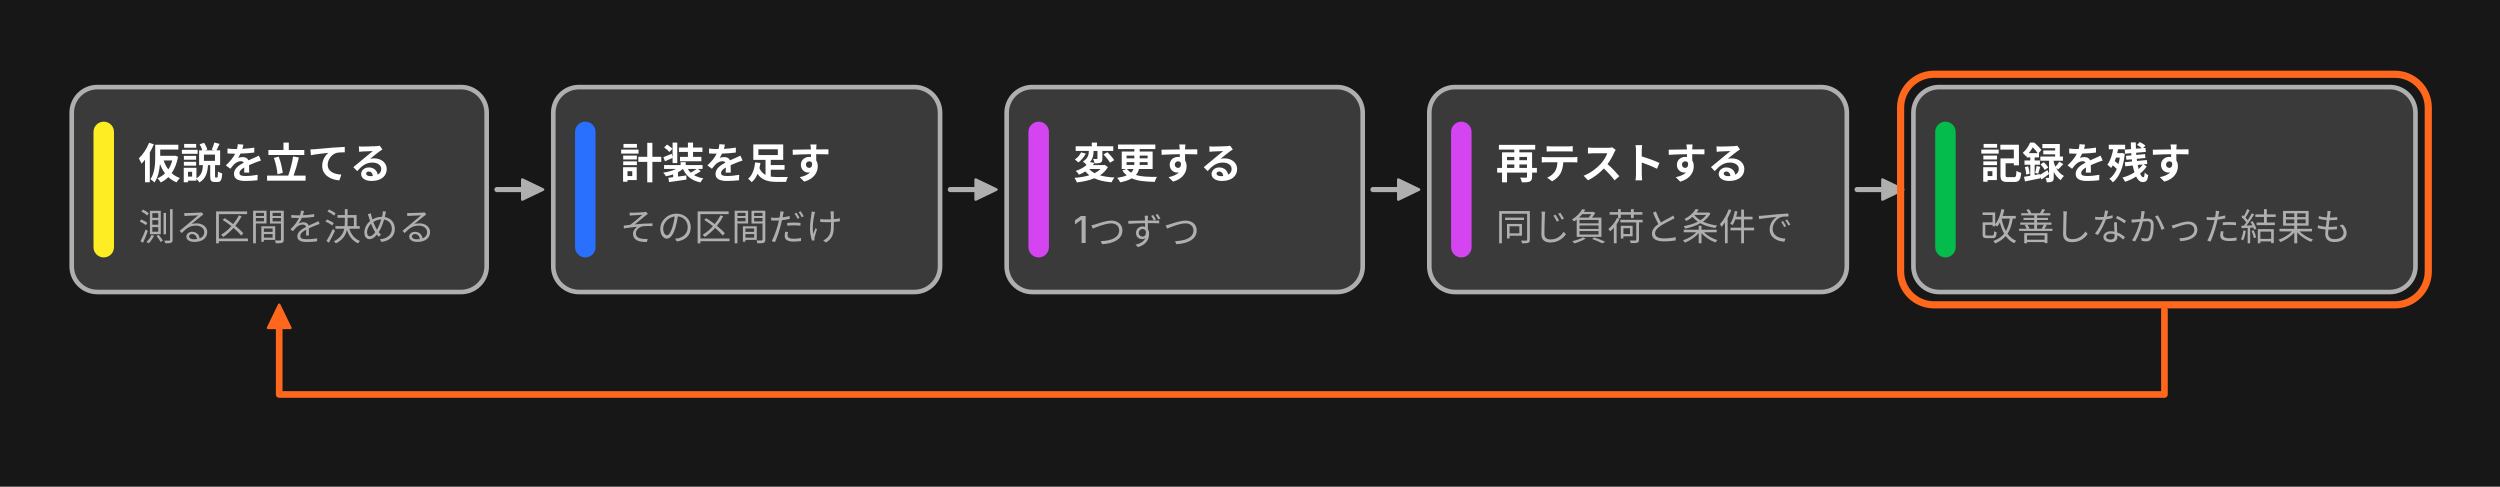
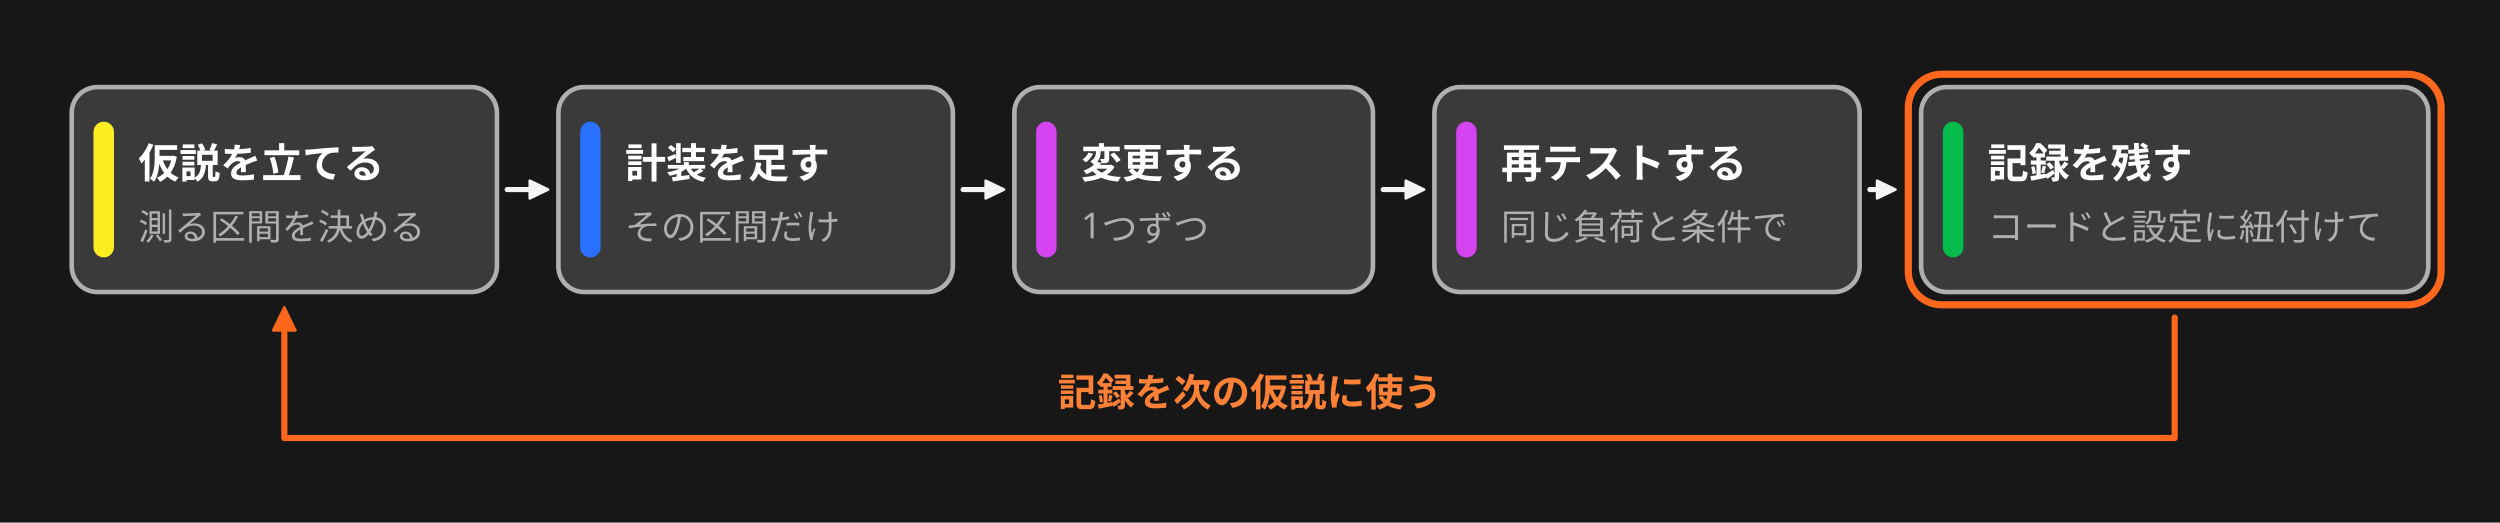
- <svg xmlns="http://www.w3.org/2000/svg" viewBox="0 0 976 190" width="976" height="190">
+ <svg xmlns="http://www.w3.org/2000/svg" viewBox="0 0 976 204" width="976" height="204">
  <style>
    text { font-feature-settings: 'palt' 1; }
    .mono { font-variant-ligatures: none; font-feature-settings: 'liga' 0, 'calt' 0; }
  </style>
-   <rect data-bg="canvas" x="0" y="0" width="976" height="190" fill="#171717" />
+   <rect data-bg="canvas" x="0" y="0" width="976" height="204" fill="#171717" />
  <g transform="translate(28, 26)">
-     <rect data-role="node" x="0" y="8" width="162" height="80" rx="10" stroke="#AFAFAF" stroke-width="1.8" stroke-linecap="round" stroke-linejoin="round" fill="#3A3A3A" />
+     <rect data-role="node" x="0" y="8" width="166" height="80" rx="10" stroke="#AFAFAF" stroke-width="1.8" stroke-linecap="round" stroke-linejoin="round" fill="#3A3A3A" />
    <rect data-role="band" x="9" y="22" width="7" height="52" rx="3.5" stroke="#FFED23" stroke-width="1" stroke-linecap="round" stroke-linejoin="round" fill="#FFED23" />
-     <text text-anchor="start" dominant-baseline="central" data-box="22,8,136,80">
+     <text text-anchor="start" dominant-baseline="central" data-box="22,8,140,80">
      <tspan x="26" y="36.5">
-         <tspan font-family="Poppins, 'IBM Plex Sans JP', sans-serif" font-size="16.5" font-weight="700" fill="#FFFFFF">仮説を立てる</tspan>
+         <tspan font-family="'IBM Plex Sans', 'IBM Plex Sans JP', sans-serif" font-size="16" font-weight="700" fill="#FFFFFF">仮説を立てる</tspan>
      </tspan>
      <tspan x="26" y="61.5">
-         <tspan font-family="Inter, 'IBM Plex Sans JP', sans-serif" font-size="14.5" font-weight="500" fill="#AFAFAF">測る区間を決める</tspan>
+         <tspan font-family="'IBM Plex Sans', 'IBM Plex Sans JP', sans-serif" font-size="14" font-weight="500" fill="#AFAFAF">測る区間を決める</tspan>
      </tspan>
    </text>
-     <line x1="166" y1="48" x2="176.8" y2="48" stroke="#AFAFAF" stroke-width="2" stroke-linecap="round" stroke-linejoin="round" fill="none" />
-     <polygon points="184,48 175.9,51.91 175.9,44.09" stroke="#AFAFAF" stroke-width="1" stroke-linecap="round" stroke-linejoin="round" fill="#AFAFAF" />
-     <rect data-role="node" x="188" y="8" width="151" height="80" rx="10" stroke="#AFAFAF" stroke-width="1.8" stroke-linecap="round" stroke-linejoin="round" fill="#3A3A3A" />
-     <rect data-role="band" x="197" y="22" width="7" height="52" rx="3.5" stroke="#2970FF" stroke-width="1" stroke-linecap="round" stroke-linejoin="round" fill="#2970FF" />
-     <text text-anchor="start" dominant-baseline="central" data-box="210,8,125,80">
-       <tspan x="214" y="36.5">
-         <tspan font-family="Poppins, 'IBM Plex Sans JP', sans-serif" font-size="16.5" font-weight="700" fill="#FFFFFF">計装を足す</tspan>
+     <line x1="170" y1="48" x2="179.6" y2="48" stroke="#F4F4F4" stroke-width="2" stroke-linecap="round" stroke-linejoin="round" fill="none" />
+     <polygon points="186,48 178.8,51.48 178.8,44.52" stroke="#F4F4F4" stroke-width="1" stroke-linecap="round" stroke-linejoin="round" fill="#F4F4F4" />
+     <rect data-role="node" x="190" y="8" width="154" height="80" rx="10" stroke="#AFAFAF" stroke-width="1.8" stroke-linecap="round" stroke-linejoin="round" fill="#3A3A3A" />
+     <rect data-role="band" x="199" y="22" width="7" height="52" rx="3.5" stroke="#2970FF" stroke-width="1" stroke-linecap="round" stroke-linejoin="round" fill="#2970FF" />
+     <text text-anchor="start" dominant-baseline="central" data-box="212,8,128,80">
+       <tspan x="216" y="36.5">
+         <tspan font-family="'IBM Plex Sans', 'IBM Plex Sans JP', sans-serif" font-size="16" font-weight="700" fill="#FFFFFF">計装を足す</tspan>
      </tspan>
-       <tspan x="214" y="61.5">
-         <tspan font-family="Inter, 'IBM Plex Sans JP', sans-serif" font-size="14.5" font-weight="500" fill="#AFAFAF">その区間だけ</tspan>
+       <tspan x="216" y="61.5">
+         <tspan font-family="'IBM Plex Sans', 'IBM Plex Sans JP', sans-serif" font-size="14" font-weight="500" fill="#AFAFAF">その区間だけ</tspan>
      </tspan>
    </text>
-     <line x1="343" y1="48" x2="353.8" y2="48" stroke="#AFAFAF" stroke-width="2" stroke-linecap="round" stroke-linejoin="round" fill="none" />
-     <polygon points="361,48 352.9,51.91 352.9,44.09" stroke="#AFAFAF" stroke-width="1" stroke-linecap="round" stroke-linejoin="round" fill="#AFAFAF" />
-     <rect data-role="node" x="365" y="8" width="139" height="80" rx="10" stroke="#AFAFAF" stroke-width="1.8" stroke-linecap="round" stroke-linejoin="round" fill="#3A3A3A" />
-     <rect data-role="band" x="374" y="22" width="7" height="52" rx="3.5" stroke="#D444F1" stroke-width="1" stroke-linecap="round" stroke-linejoin="round" fill="#D444F1" />
-     <text text-anchor="start" dominant-baseline="central" data-box="387,8,113,80">
-       <tspan x="391" y="36.5">
-         <tspan font-family="Poppins, 'IBM Plex Sans JP', sans-serif" font-size="16.5" font-weight="700" fill="#FFFFFF">変更する</tspan>
+     <line x1="348" y1="48" x2="357.6" y2="48" stroke="#F4F4F4" stroke-width="2" stroke-linecap="round" stroke-linejoin="round" fill="none" />
+     <polygon points="364,48 356.8,51.48 356.8,44.52" stroke="#F4F4F4" stroke-width="1" stroke-linecap="round" stroke-linejoin="round" fill="#F4F4F4" />
+     <rect data-role="node" x="368" y="8" width="140" height="80" rx="10" stroke="#AFAFAF" stroke-width="1.8" stroke-linecap="round" stroke-linejoin="round" fill="#3A3A3A" />
+     <rect data-role="band" x="377" y="22" width="7" height="52" rx="3.5" stroke="#D444F1" stroke-width="1" stroke-linecap="round" stroke-linejoin="round" fill="#D444F1" />
+     <text text-anchor="start" dominant-baseline="central" data-box="390,8,114,80">
+       <tspan x="394" y="36.5">
+         <tspan font-family="'IBM Plex Sans', 'IBM Plex Sans JP', sans-serif" font-size="16" font-weight="700" fill="#FFFFFF">変更する</tspan>
      </tspan>
-       <tspan x="391" y="61.5">
-         <tspan font-family="Inter, 'IBM Plex Sans JP', sans-serif" font-size="14.5" font-weight="500" fill="#AFAFAF">1つずつ</tspan>
+       <tspan x="394" y="61.5">
+         <tspan font-family="'IBM Plex Sans', 'IBM Plex Sans JP', sans-serif" font-size="14" font-weight="500" fill="#AFAFAF">1つずつ</tspan>
      </tspan>
    </text>
-     <line x1="508" y1="48" x2="518.8" y2="48" stroke="#AFAFAF" stroke-width="2" stroke-linecap="round" stroke-linejoin="round" fill="none" />
-     <polygon points="526,48 517.9,51.91 517.9,44.09" stroke="#AFAFAF" stroke-width="1" stroke-linecap="round" stroke-linejoin="round" fill="#AFAFAF" />
-     <rect data-role="node" x="530" y="8" width="163" height="80" rx="10" stroke="#AFAFAF" stroke-width="1.8" stroke-linecap="round" stroke-linejoin="round" fill="#3A3A3A" />
-     <rect data-role="band" x="539" y="22" width="7" height="52" rx="3.5" stroke="#D444F1" stroke-width="1" stroke-linecap="round" stroke-linejoin="round" fill="#D444F1" />
-     <text text-anchor="start" dominant-baseline="central" data-box="552,8,137,80">
-       <tspan x="556" y="36.5">
-         <tspan font-family="Poppins, 'IBM Plex Sans JP', sans-serif" font-size="16.5" font-weight="700" fill="#FFFFFF">再テストする</tspan>
+     <line x1="512" y1="48" x2="521.6" y2="48" stroke="#F4F4F4" stroke-width="2" stroke-linecap="round" stroke-linejoin="round" fill="none" />
+     <polygon points="528,48 520.8,51.48 520.8,44.52" stroke="#F4F4F4" stroke-width="1" stroke-linecap="round" stroke-linejoin="round" fill="#F4F4F4" />
+     <rect data-role="node" x="532" y="8" width="166" height="80" rx="10" stroke="#AFAFAF" stroke-width="1.8" stroke-linecap="round" stroke-linejoin="round" fill="#3A3A3A" />
+     <rect data-role="band" x="541" y="22" width="7" height="52" rx="3.5" stroke="#D444F1" stroke-width="1" stroke-linecap="round" stroke-linejoin="round" fill="#D444F1" />
+     <text text-anchor="start" dominant-baseline="central" data-box="554,8,140,80">
+       <tspan x="558" y="36.5">
+         <tspan font-family="'IBM Plex Sans', 'IBM Plex Sans JP', sans-serif" font-size="16" font-weight="700" fill="#FFFFFF">再テストする</tspan>
      </tspan>
-       <tspan x="556" y="61.5">
-         <tspan font-family="Inter, 'IBM Plex Sans JP', sans-serif" font-size="14.5" font-weight="500" fill="#AFAFAF">同じ負荷と条件で</tspan>
+       <tspan x="558" y="61.5">
+         <tspan font-family="'IBM Plex Sans', 'IBM Plex Sans JP', sans-serif" font-size="14" font-weight="500" fill="#AFAFAF">同じ負荷と条件で</tspan>
      </tspan>
    </text>
-     <line x1="697" y1="48" x2="707.8" y2="48" stroke="#AFAFAF" stroke-width="2" stroke-linecap="round" stroke-linejoin="round" fill="none" />
-     <polygon points="715,48 706.9,51.91 706.9,44.09" stroke="#AFAFAF" stroke-width="1" stroke-linecap="round" stroke-linejoin="round" fill="#AFAFAF" />
-     <rect data-role="node" x="719" y="8" width="196" height="80" rx="10" stroke="#AFAFAF" stroke-width="1.8" stroke-linecap="round" stroke-linejoin="round" fill="#3A3A3A" />
-     <rect data-role="band" x="728" y="22" width="7" height="52" rx="3.5" stroke="#04BC4C" stroke-width="1" stroke-linecap="round" stroke-linejoin="round" fill="#04BC4C" />
-     <text text-anchor="start" dominant-baseline="central" data-box="741,8,170,80">
-       <tspan x="745" y="36.5">
-         <tspan font-family="Poppins, 'IBM Plex Sans JP', sans-serif" font-size="16.5" font-weight="700" fill="#FFFFFF">記録を残す</tspan>
+     <line x1="702" y1="48" x2="705.6" y2="48" stroke="#F4F4F4" stroke-width="2" stroke-linecap="round" stroke-linejoin="round" fill="none" />
+     <polygon points="712,48 704.8,51.48 704.8,44.52" stroke="#F4F4F4" stroke-width="1" stroke-linecap="round" stroke-linejoin="round" fill="#F4F4F4" />
+     <rect data-role="node" x="722" y="8" width="198" height="80" rx="10" stroke="#AFAFAF" stroke-width="1.8" stroke-linecap="round" stroke-linejoin="round" fill="#3A3A3A" />
+     <rect data-role="band" x="731" y="22" width="7" height="52" rx="3.5" stroke="#04BC4C" stroke-width="1" stroke-linecap="round" stroke-linejoin="round" fill="#04BC4C" />
+     <text text-anchor="start" dominant-baseline="central" data-box="744,8,172,80">
+       <tspan x="748" y="36.5">
+         <tspan font-family="'IBM Plex Sans', 'IBM Plex Sans JP', sans-serif" font-size="16" font-weight="700" fill="#FFFFFF">記録を残す</tspan>
      </tspan>
-       <tspan x="745" y="61.5">
-         <tspan font-family="Inter, 'IBM Plex Sans JP', sans-serif" font-size="14.5" font-weight="500" fill="#AFAFAF">改善しなかった結果も</tspan>
+       <tspan x="748" y="61.5">
+         <tspan font-family="'IBM Plex Sans', 'IBM Plex Sans JP', sans-serif" font-size="14" font-weight="500" fill="#AFAFAF">コードと設定に紐付けて</tspan>
      </tspan>
    </text>
-     <rect data-role="frame" x="714" y="3" width="206" height="90" rx="13" stroke="#FF671D" stroke-width="2.8" stroke-linecap="round" stroke-linejoin="round" fill="none" />
-     <polyline points="817,95 817,128 81,128 81,101" stroke="#FF671D" stroke-width="2.6" stroke-linecap="round" stroke-linejoin="round" fill="none" />
-     <polygon points="81,93 85.35,102 76.65,102" stroke="#FF671D" stroke-width="1" stroke-linecap="round" stroke-linejoin="round" fill="#FF671D" />
+     <rect data-role="frame" x="717" y="3" width="208" height="90" rx="13" stroke="#FF671D" stroke-width="2.8" stroke-linecap="round" stroke-linejoin="round" fill="none" />
+     <polyline points="821,98 821,145 83,145 83,102" stroke="#FF671D" stroke-width="2.4" stroke-linecap="round" stroke-linejoin="round" fill="none" />
+     <polygon points="83,94 87.35,103 78.65,103" stroke="#FF671D" stroke-width="1" stroke-linecap="round" stroke-linejoin="round" fill="#FF671D" />
+     <text text-anchor="middle" dominant-baseline="central">
+       <tspan x="460" y="126">
+         <tspan font-family="'IBM Plex Sans', 'IBM Plex Sans JP', sans-serif" font-size="15" font-weight="600" fill="#FF8137">記録を次の仮説に使う</tspan>
+       </tspan>
+     </text>
  </g>
</svg>
